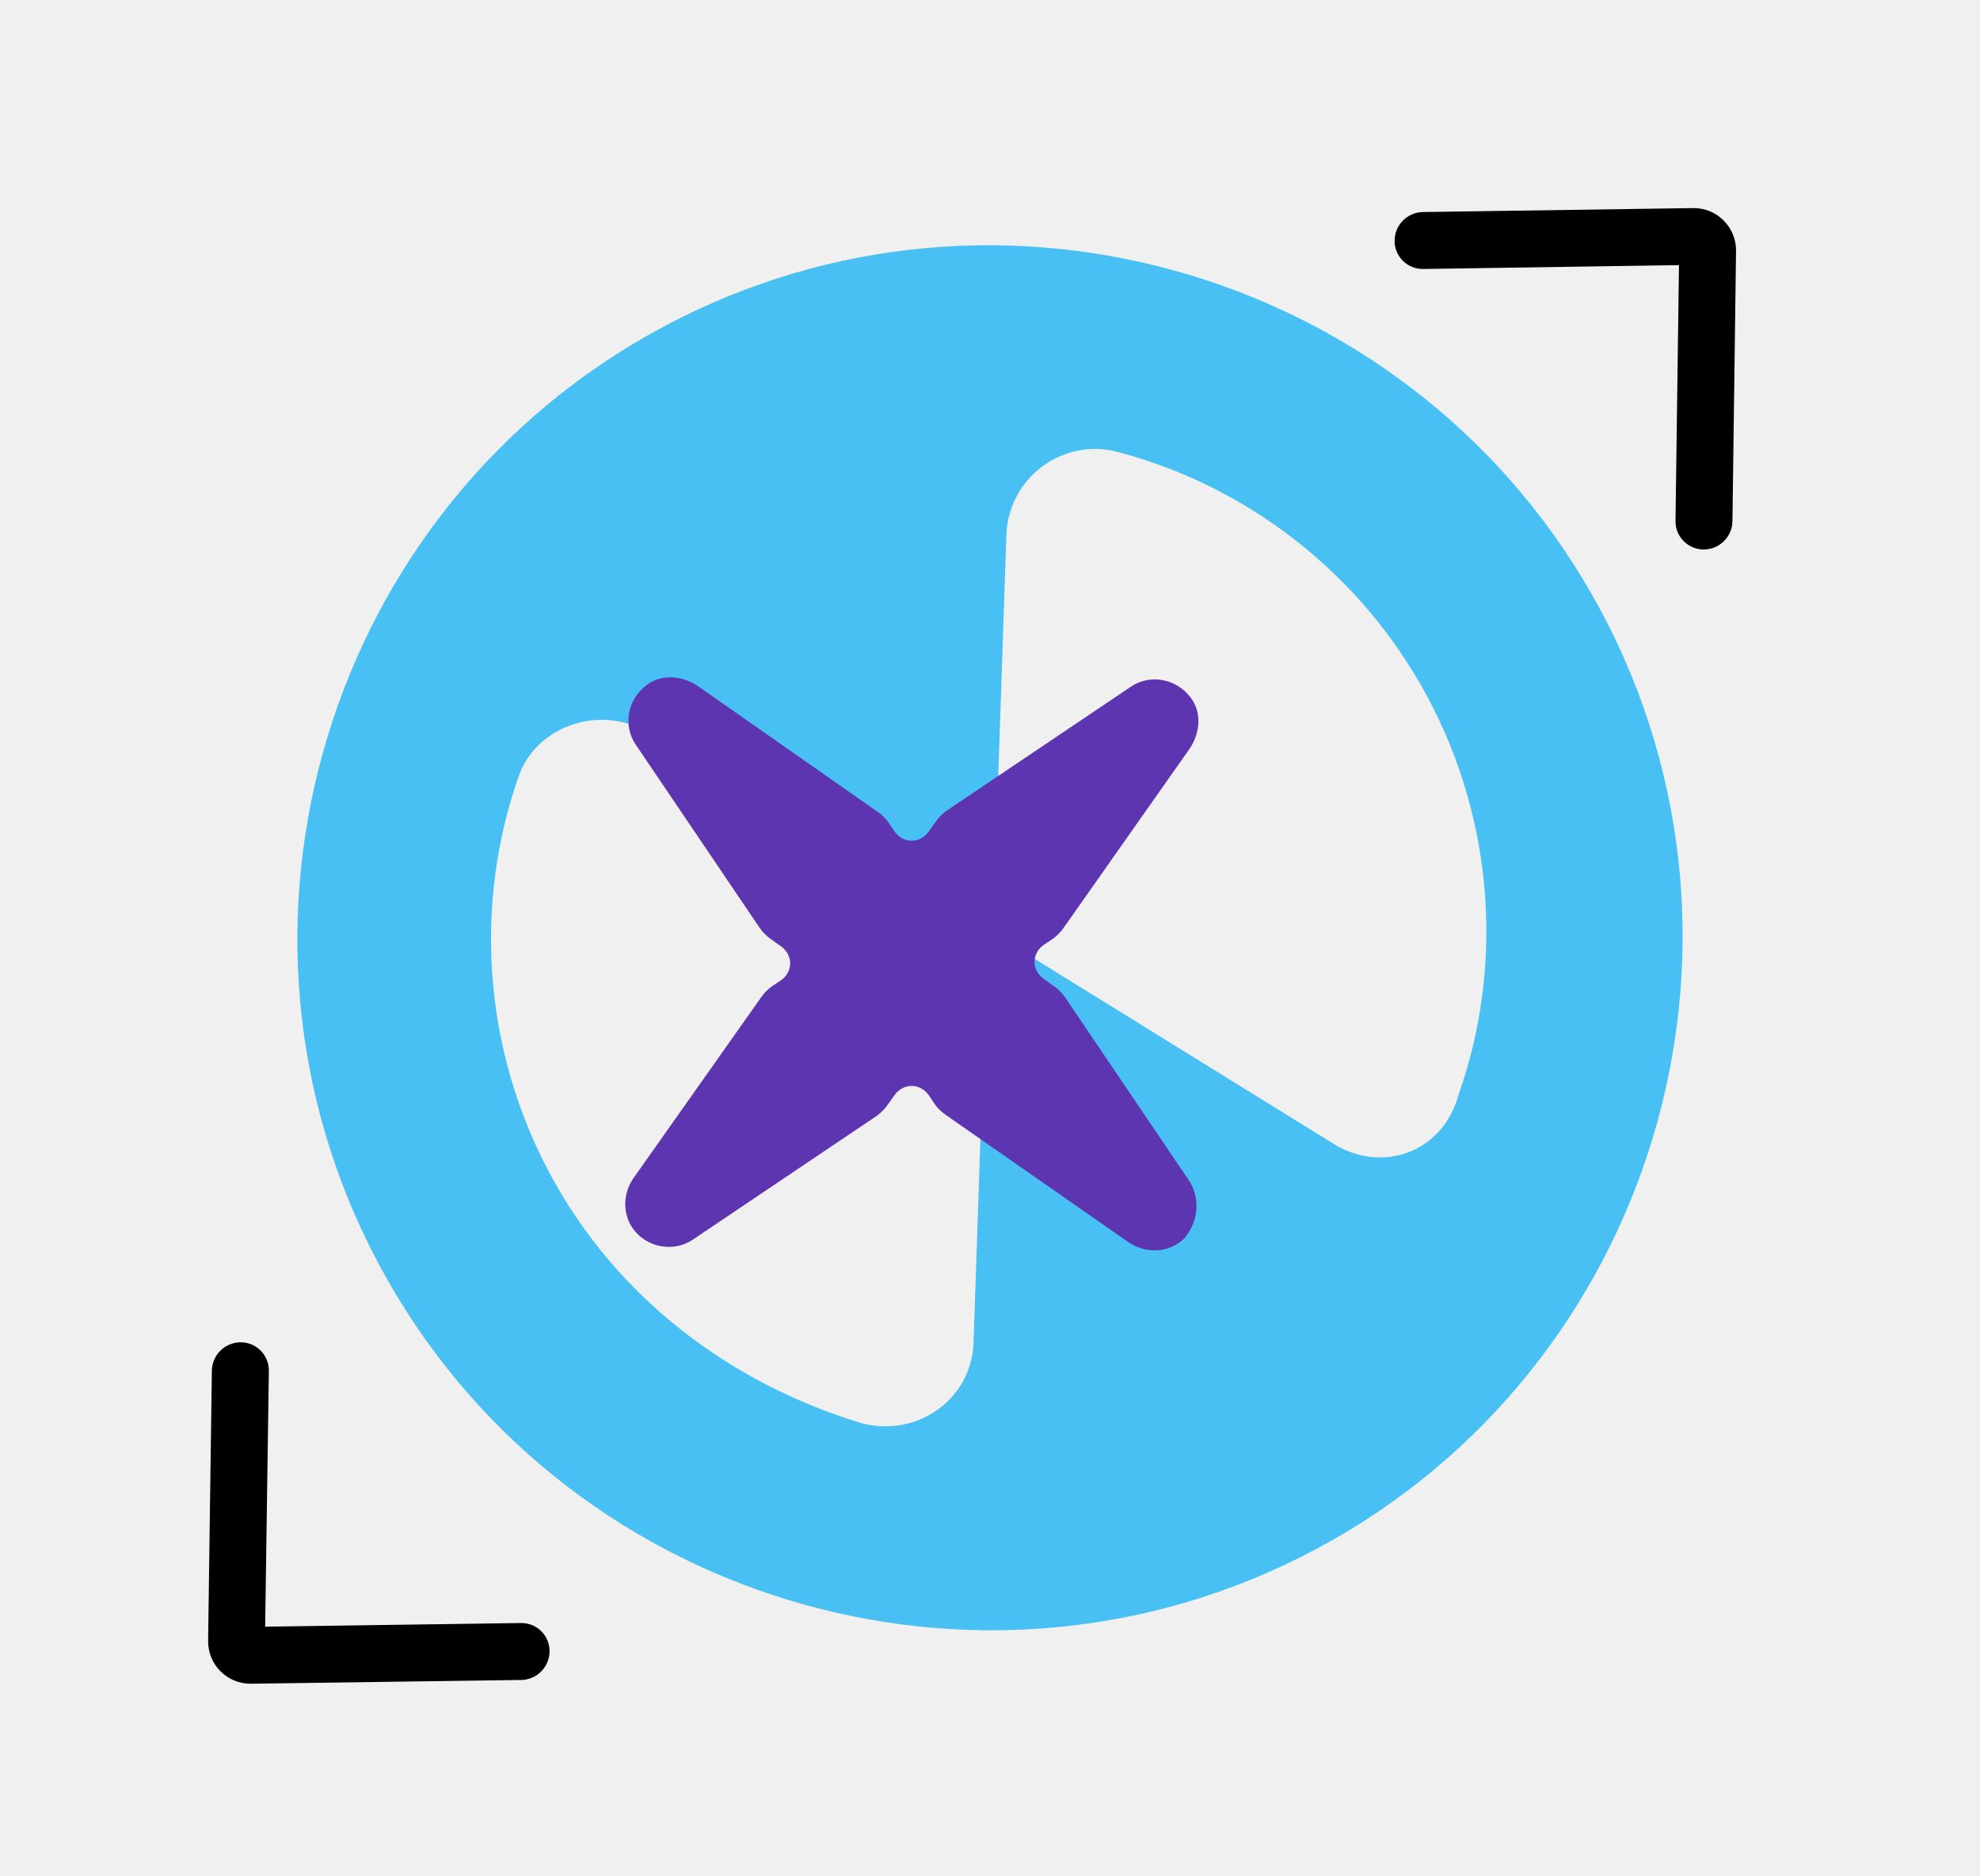
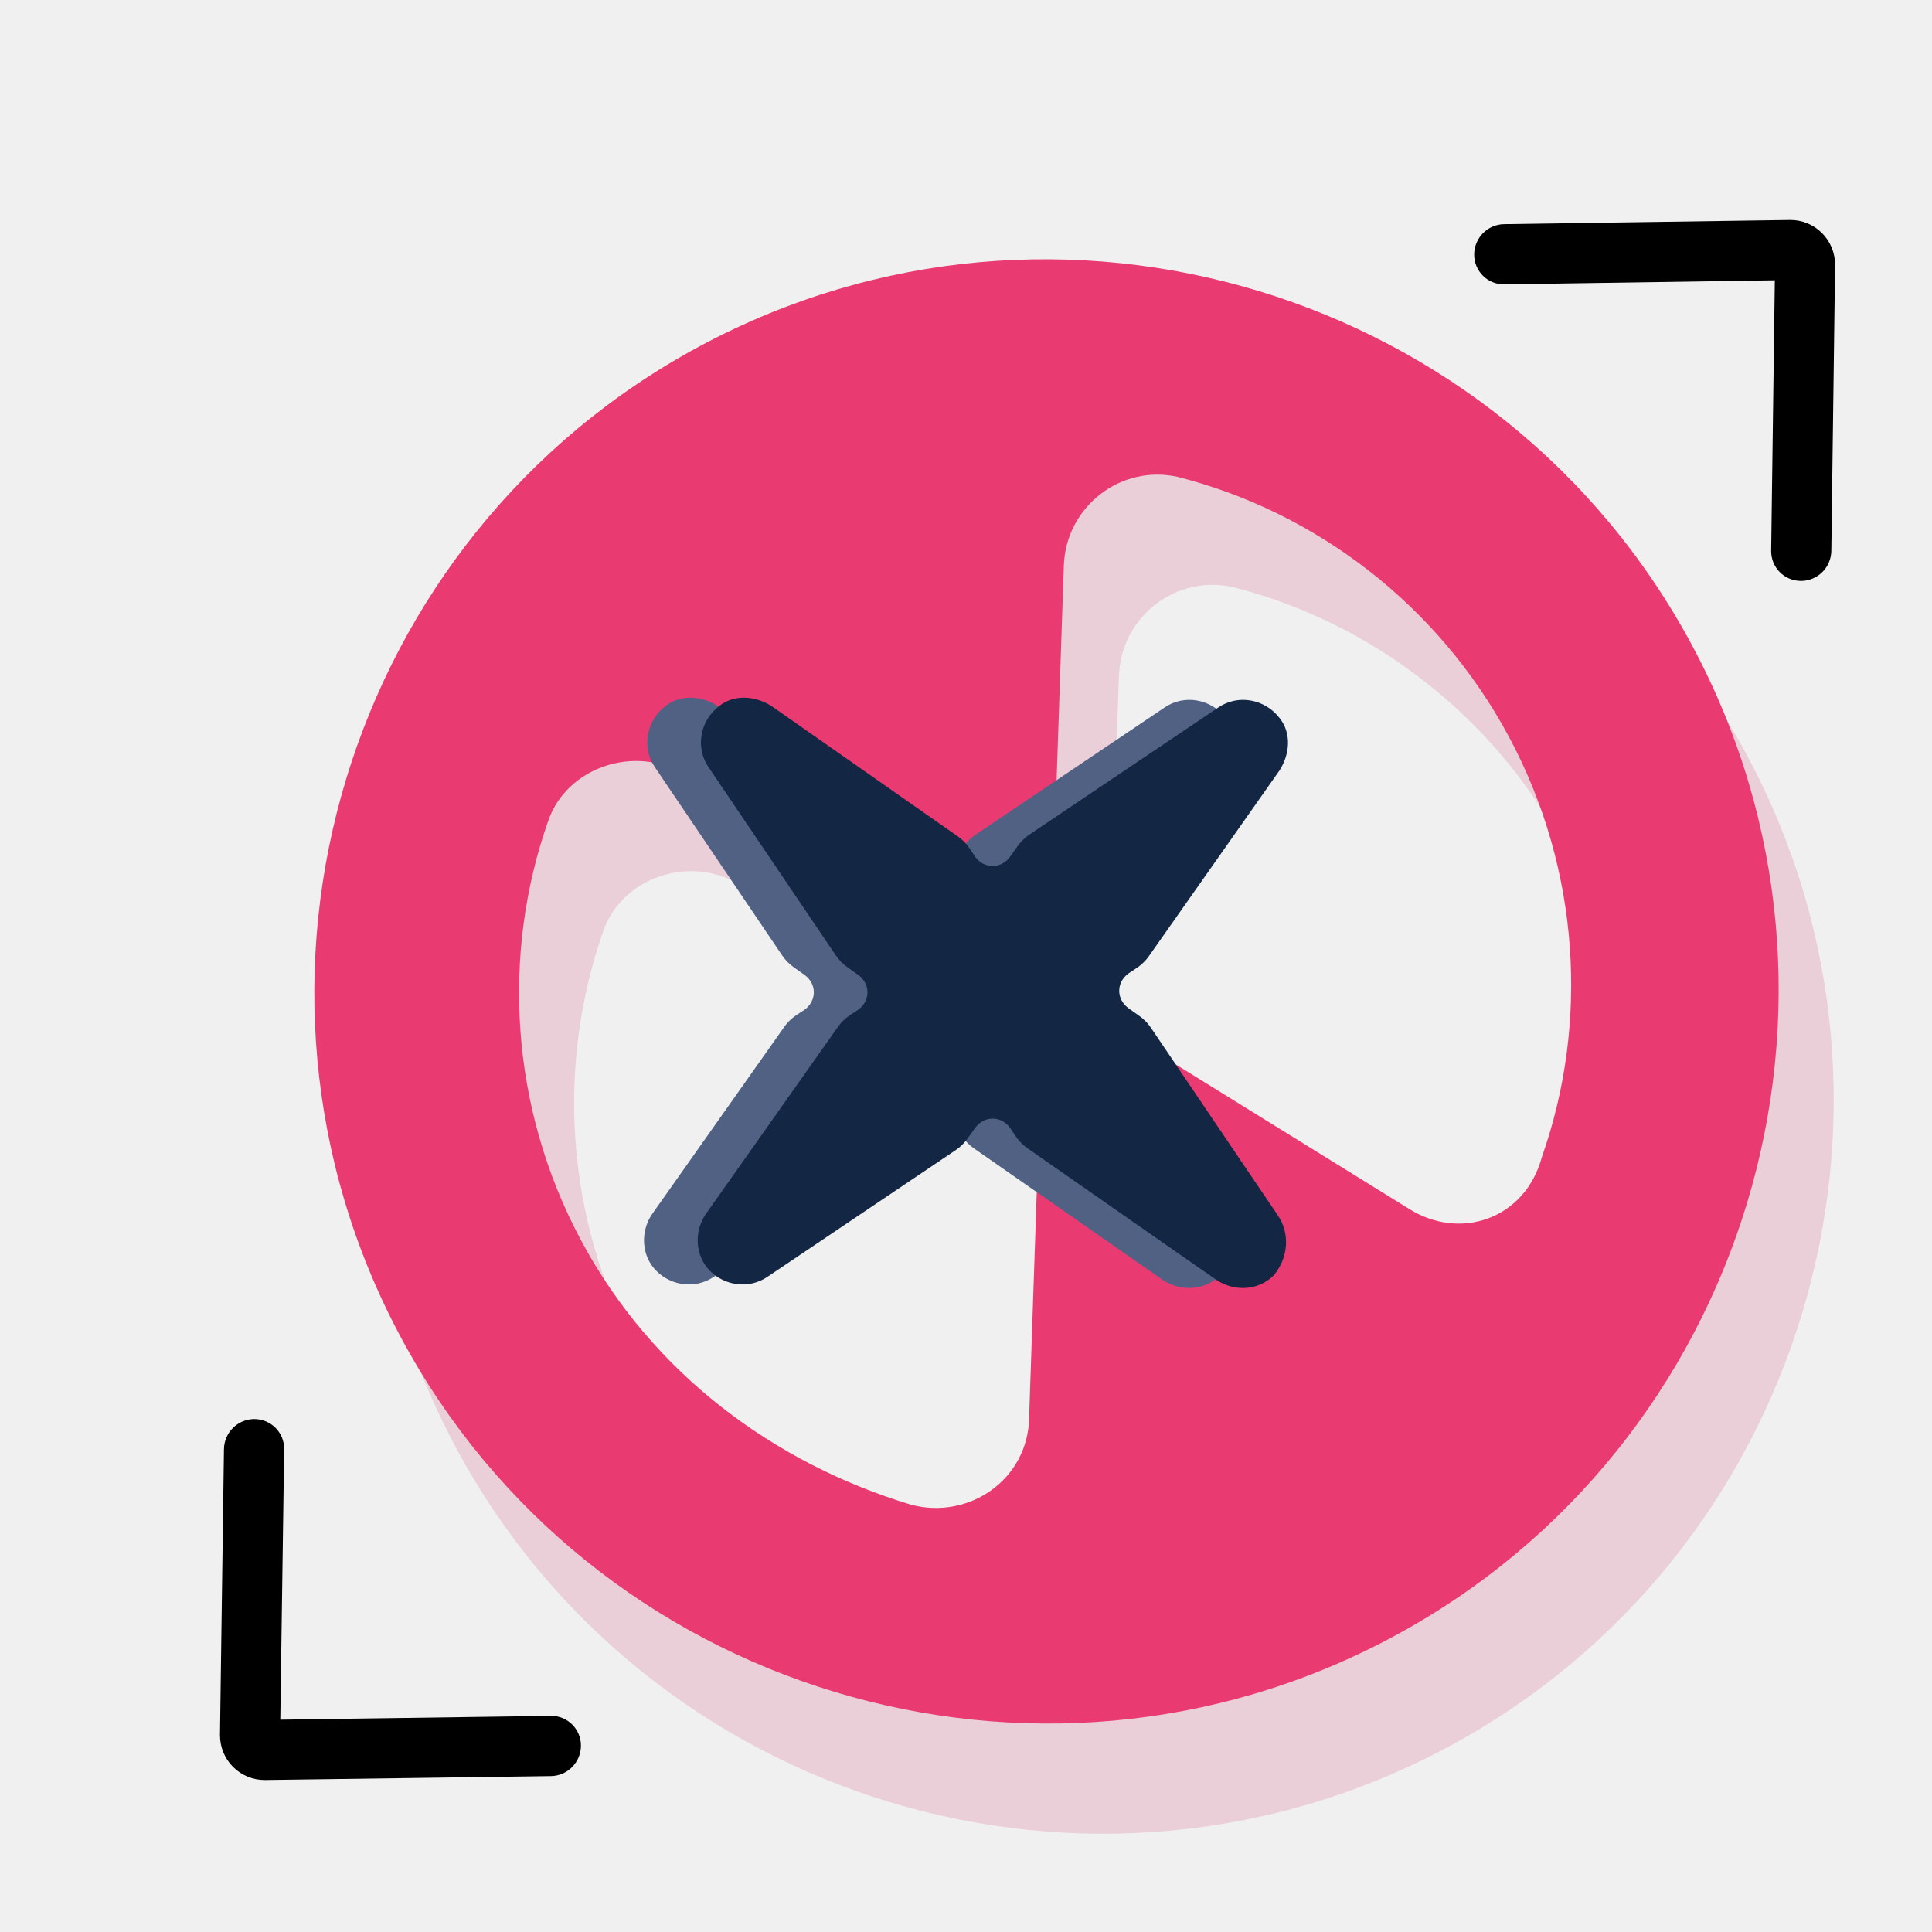
- <svg xmlns="http://www.w3.org/2000/svg" width="38" height="36" viewBox="0 0 38 36" fill="none">
+ <svg xmlns="http://www.w3.org/2000/svg" width="36" height="36" viewBox="0 0 36 36" fill="none">
  <g clip-path="url(#clip0)">
-     <path d="M12.725 6.275C6.269 9.73 3.82 17.819 7.275 24.275C10.73 30.731 18.819 33.18 25.275 29.725C31.731 26.27 34.18 18.181 30.725 11.725C27.27 5.269 19.181 2.82 12.725 6.275ZM10.55 22.522C9.255 20.101 9.105 17.311 9.954 14.903C10.288 13.93 11.529 13.51 12.435 14.063L18.097 17.567C18.636 17.89 18.941 18.459 18.91 19.086L18.685 25.741C18.667 26.849 17.604 27.602 16.537 27.318C14.059 26.568 11.846 24.943 10.55 22.522ZM25.565 21.937L19.903 18.433C19.364 18.11 19.059 17.541 19.09 16.914L19.315 10.259C19.358 9.198 20.348 8.424 21.391 8.66C23.865 9.29 26.103 10.962 27.399 13.383C28.695 15.804 28.844 18.594 27.996 21.002C27.69 22.143 26.497 22.537 25.565 21.937Z" fill="#48C0F3" />
-     <path d="M22.815 22.654L20.442 19.145C20.386 19.061 20.302 18.978 20.218 18.922L20.023 18.783C19.799 18.616 19.799 18.309 20.023 18.142L20.19 18.031C20.274 17.975 20.358 17.891 20.414 17.808L22.843 14.354C23.038 14.048 23.066 13.658 22.843 13.38C22.564 13.018 22.061 12.934 21.698 13.185L18.18 15.552C18.096 15.608 18.012 15.691 17.956 15.775L17.817 15.97C17.649 16.193 17.342 16.193 17.175 15.97L17.063 15.803C17.007 15.719 16.924 15.636 16.84 15.58L13.377 13.157C13.07 12.962 12.679 12.934 12.4 13.157C12.037 13.435 11.954 13.937 12.205 14.299L14.578 17.808C14.634 17.891 14.718 17.975 14.801 18.031L14.997 18.17C15.22 18.337 15.22 18.643 14.997 18.811L14.829 18.922C14.746 18.978 14.662 19.061 14.606 19.145L12.149 22.626C11.925 22.96 11.954 23.406 12.233 23.684C12.512 23.963 12.959 24.019 13.294 23.796L16.812 21.428C16.895 21.373 16.979 21.289 17.035 21.206L17.175 21.011C17.342 20.788 17.649 20.788 17.817 21.011L17.929 21.178C17.985 21.261 18.068 21.345 18.152 21.401L21.67 23.852C22.005 24.074 22.452 24.046 22.731 23.768C23.01 23.434 23.038 22.988 22.815 22.654Z" fill="#5E35B1" />
+     <path d="M14.086 8.493C7.461 12.039 4.947 20.34 8.492 26.966C12.038 33.592 20.34 36.106 26.966 32.56C33.592 29.015 36.106 20.713 32.56 14.087C29.014 7.461 20.712 4.947 14.086 8.493ZM11.854 25.168C10.524 22.683 10.371 19.819 11.242 17.348C11.585 16.349 12.858 15.918 13.789 16.486L19.599 20.083C20.152 20.413 20.465 20.998 20.434 21.642L20.203 28.471C20.185 29.609 19.094 30.381 17.998 30.09C15.455 29.32 13.184 27.652 11.854 25.168ZM27.264 24.567L21.453 20.971C20.9 20.64 20.587 20.055 20.619 19.412L20.85 12.582C20.894 11.493 21.91 10.699 22.98 10.941C25.519 11.587 27.817 13.304 29.146 15.788C30.476 18.273 30.63 21.136 29.759 23.608C29.445 24.779 28.22 25.183 27.264 24.567Z" fill="#EACED8" />
+     <path d="M13.06 6.44C6.434 9.985 3.92 18.287 7.466 24.913C11.012 31.539 19.314 34.053 25.94 30.507C32.566 26.961 35.08 18.66 31.534 12.034C27.988 5.408 19.686 2.894 13.06 6.44ZM10.828 23.114C9.498 20.63 9.345 17.766 10.216 15.294C10.559 14.296 11.832 13.865 12.763 14.433L18.573 18.029C19.126 18.36 19.439 18.945 19.407 19.588L19.176 26.418C19.158 27.556 18.067 28.328 16.972 28.037C14.429 27.267 12.158 25.599 10.828 23.114ZM26.237 22.514L20.427 18.917C19.874 18.587 19.561 18.002 19.593 17.358L19.823 10.529C19.867 9.44 20.884 8.645 21.953 8.888C24.493 9.534 26.79 11.25 28.12 13.735C29.45 16.22 29.603 19.083 28.732 21.555C28.419 22.725 27.194 23.13 26.237 22.514Z" fill="#EA3A72" />
+     <path d="M22.815 22.654L20.442 19.145C20.386 19.061 20.302 18.978 20.218 18.922L20.023 18.783C19.799 18.616 19.799 18.309 20.023 18.142L20.19 18.031C20.274 17.975 20.358 17.891 20.414 17.808L22.843 14.354C23.038 14.048 23.066 13.658 22.843 13.38C22.564 13.018 22.061 12.934 21.698 13.185L18.18 15.552C18.096 15.608 18.012 15.691 17.956 15.775L17.817 15.97C17.649 16.193 17.342 16.193 17.175 15.97L17.063 15.803C17.007 15.719 16.924 15.636 16.84 15.58L13.377 13.157C13.07 12.962 12.679 12.934 12.4 13.157C12.037 13.435 11.954 13.937 12.205 14.299L14.578 17.808C14.634 17.891 14.718 17.975 14.801 18.031L14.997 18.17C15.22 18.337 15.22 18.643 14.997 18.811L14.829 18.922C14.746 18.978 14.662 19.061 14.606 19.145L12.149 22.626C11.925 22.96 11.954 23.406 12.233 23.684C12.512 23.963 12.959 24.019 13.294 23.796L16.812 21.428C16.895 21.373 16.979 21.289 17.035 21.206L17.175 21.011C17.342 20.788 17.649 20.788 17.817 21.011L17.929 21.178C17.985 21.261 18.068 21.345 18.152 21.401L21.67 23.852C22.005 24.074 22.452 24.046 22.731 23.768C23.01 23.434 23.038 22.988 22.815 22.654Z" fill="#516184" />
    <g clip-path="url(#clip1)">
-       <path fill-rule="evenodd" clip-rule="evenodd" d="M33.318 4.81C33.318 4.591 33.234 4.386 33.08 4.232C32.925 4.077 32.719 3.993 32.5 3.994L27.314 4.07C27.012 4.072 26.766 4.317 26.765 4.62C26.763 4.922 27.007 5.165 27.309 5.163L32.223 5.089L32.156 10.003C32.155 10.305 32.399 10.549 32.701 10.547C33.003 10.545 33.249 10.299 33.249 9.997L33.318 4.81V4.81Z" fill="black" />
+       <path fill-rule="evenodd" clip-rule="evenodd" d="M34.194 4.936C34.194 4.712 34.108 4.501 33.95 4.343C33.791 4.184 33.58 4.098 33.356 4.099L28.032 4.177C27.722 4.179 27.471 4.431 27.469 4.741C27.467 5.051 27.718 5.301 28.027 5.299L33.071 5.223L33.003 10.266C33.001 10.576 33.251 10.826 33.562 10.825C33.872 10.822 34.123 10.57 34.124 10.259L34.194 4.936V4.936Z" fill="black" />
    </g>
    <g clip-path="url(#clip2)">
-       <path fill-rule="evenodd" clip-rule="evenodd" d="M3.994 31.501C3.994 31.72 4.078 31.926 4.232 32.08C4.387 32.235 4.593 32.319 4.811 32.318L9.998 32.246C10.3 32.244 10.545 31.999 10.547 31.697C10.549 31.395 10.305 31.151 10.004 31.153L5.089 31.223L5.16 26.309C5.161 26.007 4.917 25.763 4.615 25.765C4.313 25.767 4.068 26.012 4.066 26.315L3.994 31.501V31.501Z" fill="black" />
+       <path fill-rule="evenodd" clip-rule="evenodd" d="M4.099 32.33C4.099 32.555 4.185 32.766 4.343 32.924C4.502 33.083 4.714 33.169 4.937 33.168L10.261 33.095C10.571 33.093 10.823 32.841 10.825 32.531C10.827 32.221 10.576 31.97 10.267 31.973L5.223 32.044L5.295 27.001C5.297 26.691 5.047 26.441 4.736 26.442C4.426 26.445 4.175 26.697 4.173 27.007L4.099 32.33V32.33Z" fill="black" />
    </g>
+     <path d="M23.815 22.654L21.442 19.145C21.386 19.061 21.302 18.978 21.218 18.922L21.023 18.783C20.799 18.616 20.799 18.309 21.023 18.142L21.19 18.031C21.274 17.975 21.358 17.891 21.414 17.808L23.843 14.354C24.038 14.048 24.066 13.658 23.843 13.38C23.564 13.018 23.061 12.934 22.698 13.185L19.18 15.552C19.096 15.608 19.012 15.691 18.956 15.775L18.817 15.97C18.649 16.193 18.342 16.193 18.175 15.97L18.063 15.803C18.007 15.719 17.924 15.636 17.84 15.58L14.377 13.157C14.07 12.962 13.679 12.934 13.4 13.157C13.037 13.435 12.954 13.937 13.205 14.299L15.578 17.808C15.634 17.891 15.718 17.975 15.801 18.031L15.997 18.17C16.22 18.337 16.22 18.643 15.997 18.811L15.829 18.922C15.746 18.978 15.662 19.061 15.606 19.145L13.149 22.626C12.925 22.96 12.954 23.406 13.233 23.684C13.512 23.963 13.959 24.019 14.294 23.796L17.812 21.428C17.895 21.373 17.979 21.289 18.035 21.206L18.175 21.011C18.342 20.788 18.649 20.788 18.817 21.011L18.929 21.178C18.985 21.261 19.068 21.345 19.152 21.401L22.67 23.852C23.005 24.074 23.452 24.046 23.731 23.768C24.01 23.434 24.038 22.988 23.815 22.654Z" fill="#132744" />
  </g>
  <defs>
    <clipPath id="clip0">
-       <rect width="38" height="36" fill="white" />
+       <rect width="36" height="36" fill="white" />
    </clipPath>
    <clipPath id="clip1">
-       <rect width="8.707" height="8.707" fill="white" transform="translate(25 6.16118) rotate(-45.0438)" />
+       <rect width="8.936" height="8.936" fill="white" transform="translate(25.6579 6.32324) rotate(-45.0438)" />
    </clipPath>
    <clipPath id="clip2">
-       <rect width="8.707" height="8.707" fill="white" transform="translate(12.313 30.1565) rotate(135)" />
+       <rect width="8.936" height="8.936" fill="white" transform="translate(12.6369 30.9502) rotate(135)" />
    </clipPath>
  </defs>
</svg>
